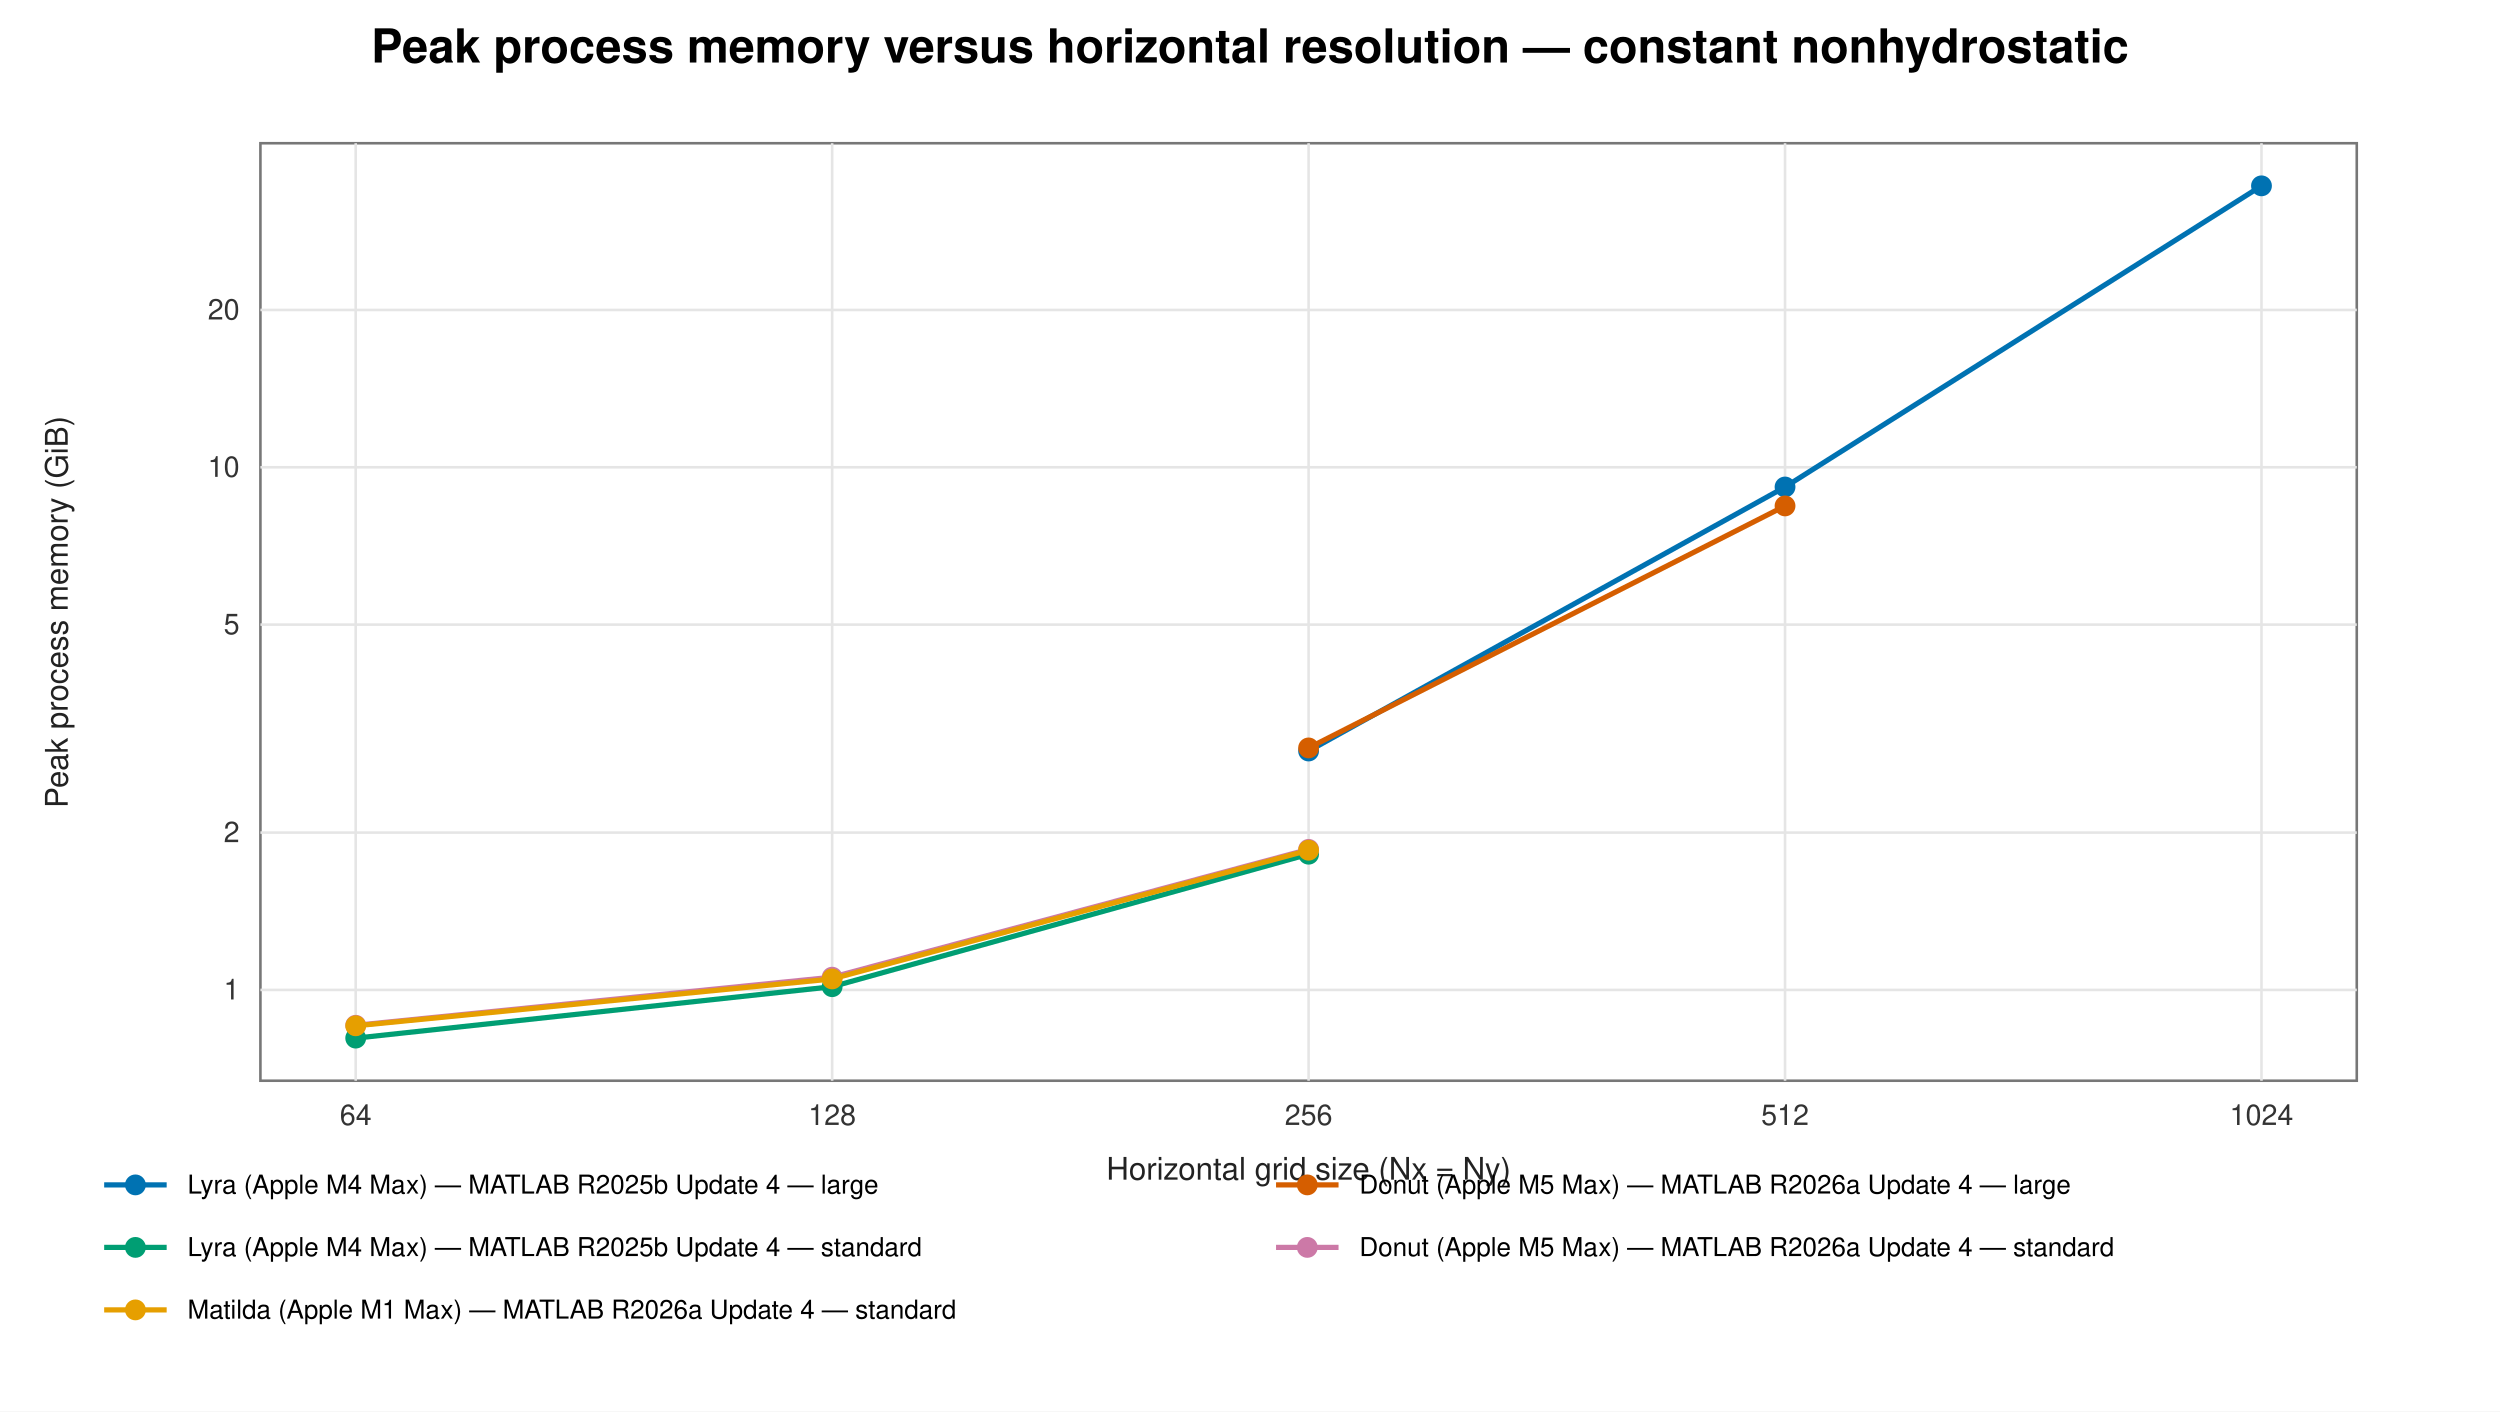
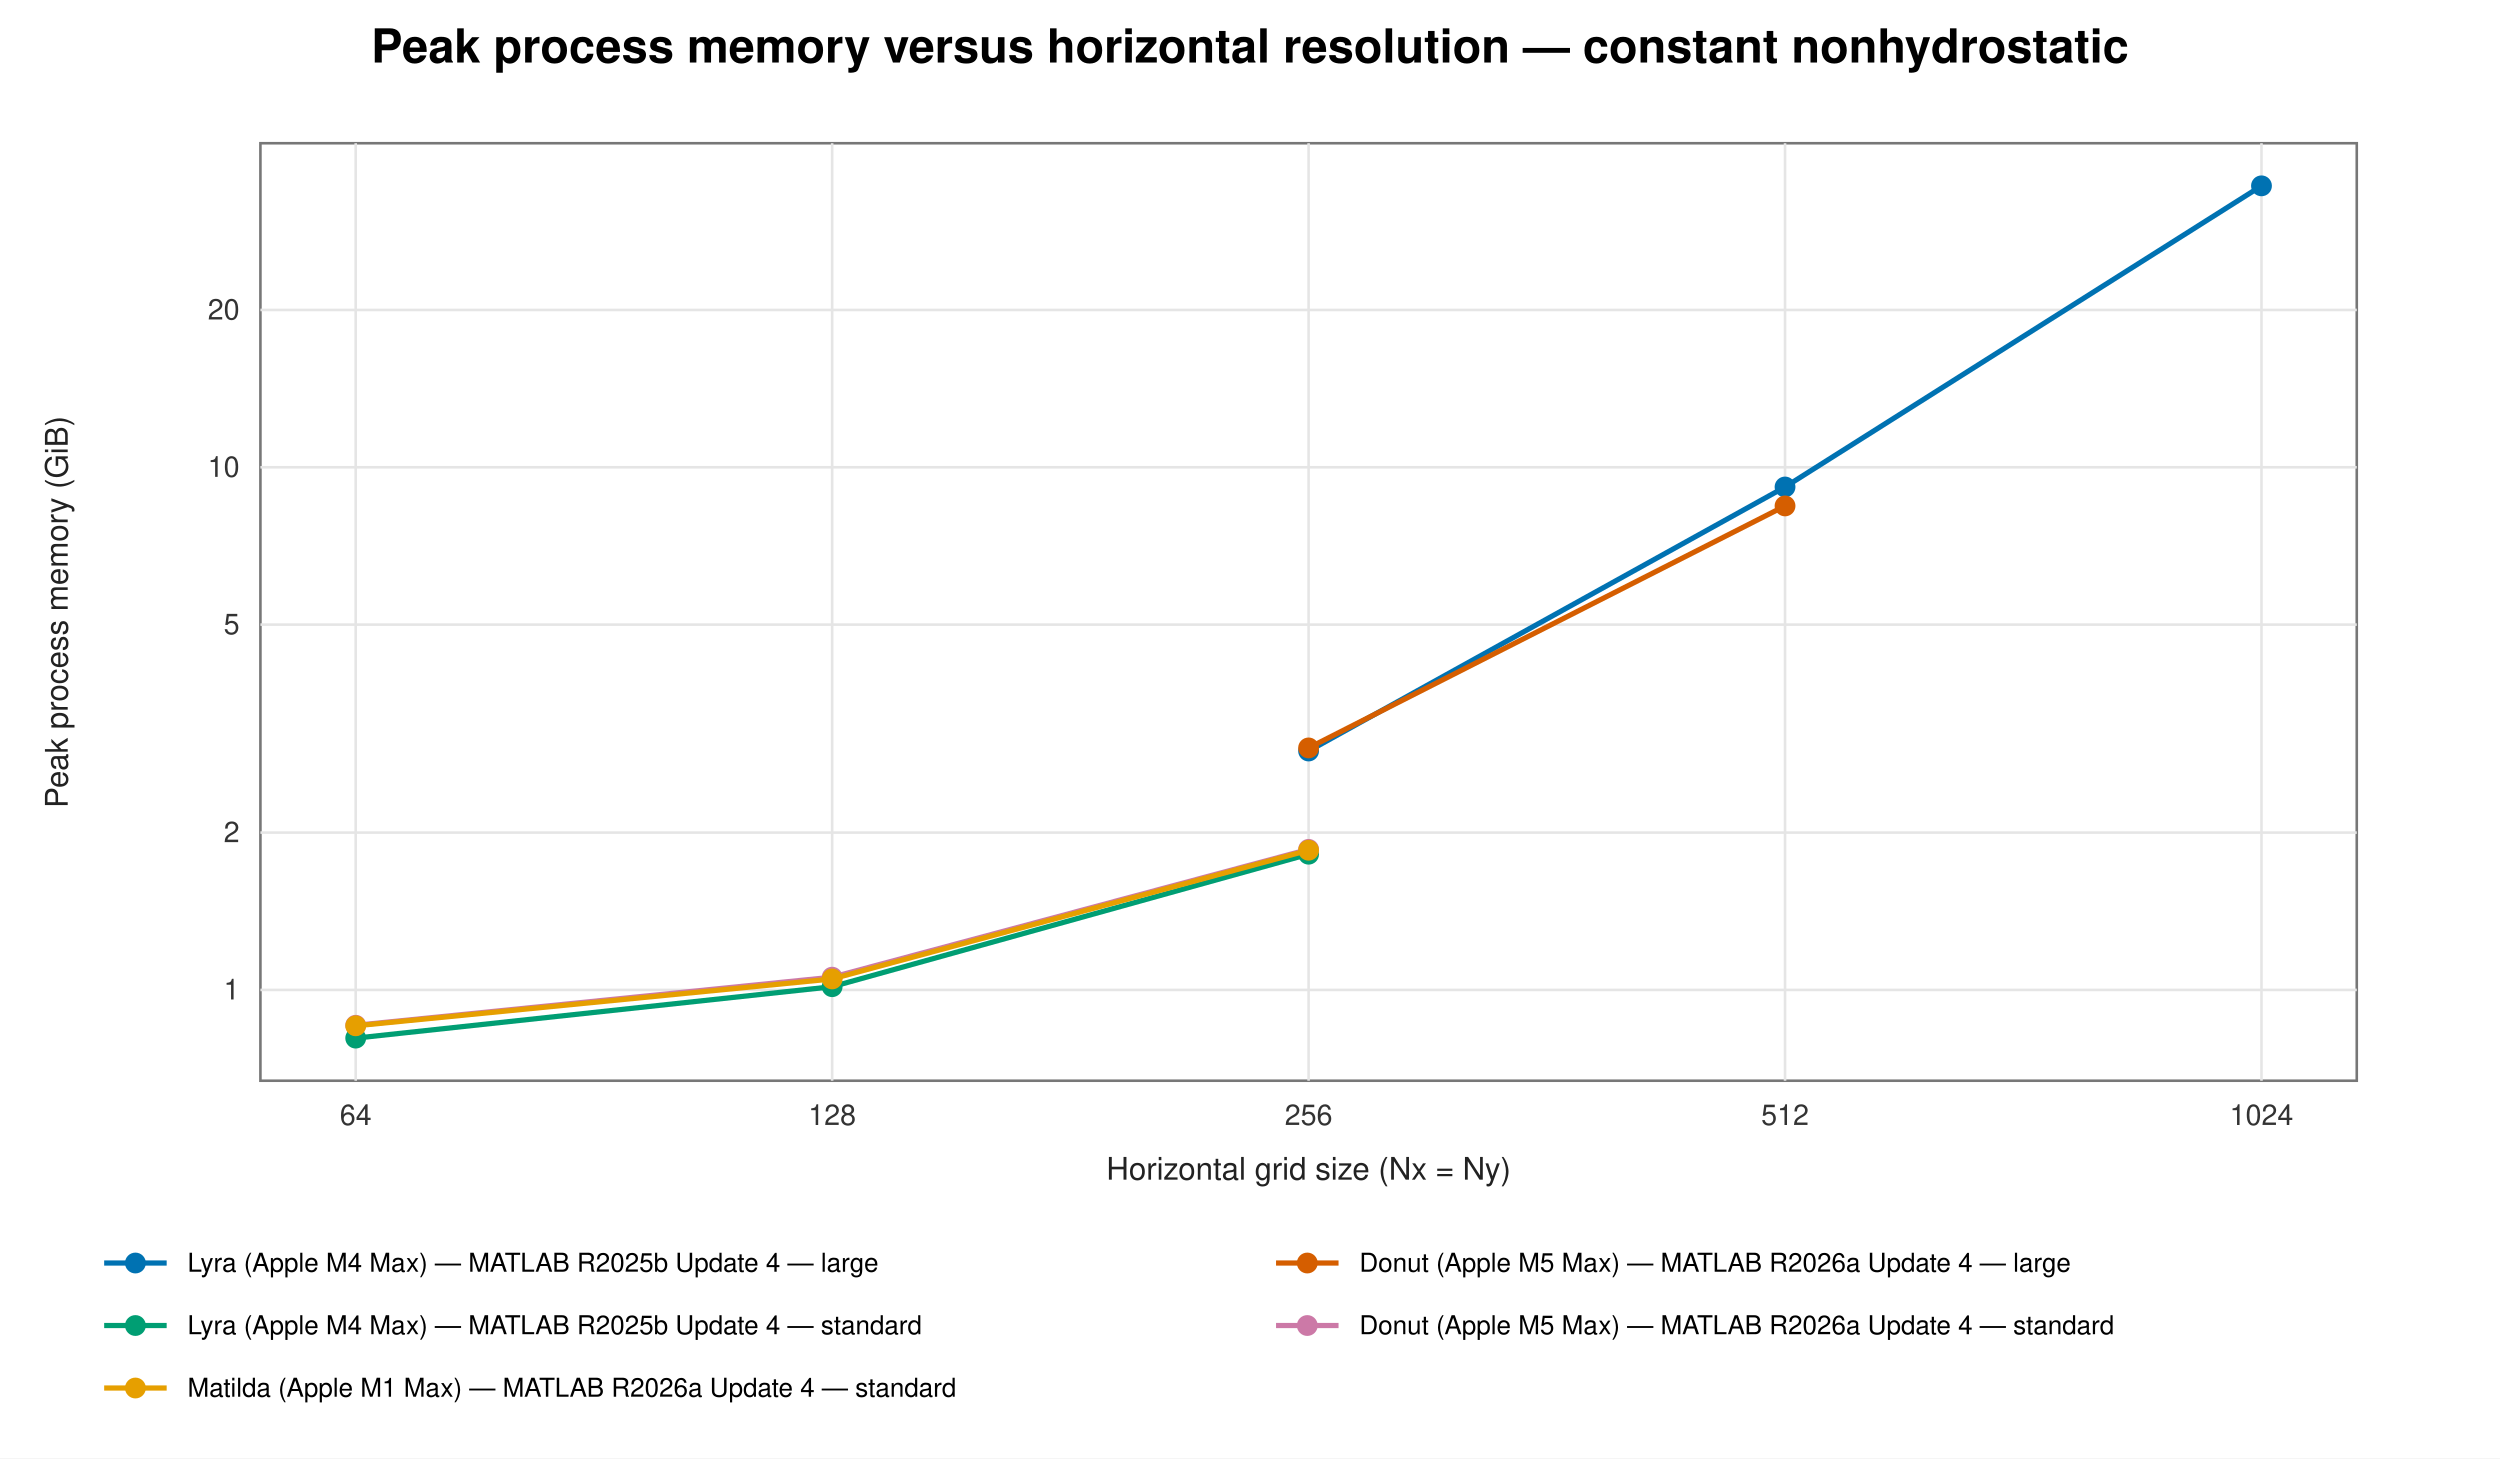
- <svg xmlns="http://www.w3.org/2000/svg" viewBox="0 0 960 542" role="img" aria-labelledby="peak-process-memory-versus-horizontal-resolution-constant-nonhydrostatic-title peak-process-memory-versus-horizontal-resolution-constant-nonhydrostatic-desc">
+ <svg xmlns="http://www.w3.org/2000/svg" viewBox="0 0 960 560" role="img" aria-labelledby="peak-process-memory-versus-horizontal-resolution-constant-nonhydrostatic-title peak-process-memory-versus-horizontal-resolution-constant-nonhydrostatic-desc">
  <rect width="100%" height="100%" fill="white" />
  <text x="480" y="24" text-anchor="middle" font-family="Avenir Next, Avenir, Helvetica, Arial, sans-serif" font-size="18" font-weight="600">Peak process memory versus horizontal resolution — constant nonhydrostatic</text>
  <rect x="100" y="55" width="805" height="360" fill="none" stroke="#777" />
  <line x1="136.591" y1="55" x2="136.591" y2="415" stroke="#e5e5e5" />
  <text x="136.591" y="432" text-anchor="middle" font-family="Avenir Next, Avenir, Helvetica, Arial, sans-serif" font-size="11" fill="#333">64</text>
  <line x1="319.545" y1="55" x2="319.545" y2="415" stroke="#e5e5e5" />
  <text x="319.545" y="432" text-anchor="middle" font-family="Avenir Next, Avenir, Helvetica, Arial, sans-serif" font-size="11" fill="#333">128</text>
  <line x1="502.5" y1="55" x2="502.5" y2="415" stroke="#e5e5e5" />
  <text x="502.5" y="432" text-anchor="middle" font-family="Avenir Next, Avenir, Helvetica, Arial, sans-serif" font-size="11" fill="#333">256</text>
  <line x1="685.455" y1="55" x2="685.455" y2="415" stroke="#e5e5e5" />
  <text x="685.455" y="432" text-anchor="middle" font-family="Avenir Next, Avenir, Helvetica, Arial, sans-serif" font-size="11" fill="#333">512</text>
  <line x1="868.409" y1="55" x2="868.409" y2="415" stroke="#e5e5e5" />
  <text x="868.409" y="432" text-anchor="middle" font-family="Avenir Next, Avenir, Helvetica, Arial, sans-serif" font-size="11" fill="#333">1024</text>
  <line x1="100" y1="380.131" x2="905" y2="380.131" stroke="#e5e5e5" />
  <text x="92" y="380.131" text-anchor="end" dominant-baseline="middle" font-family="Avenir Next, Avenir, Helvetica, Arial, sans-serif" font-size="11" fill="#333">1</text>
  <line x1="100" y1="319.716" x2="905" y2="319.716" stroke="#e5e5e5" />
  <text x="92" y="319.716" text-anchor="end" dominant-baseline="middle" font-family="Avenir Next, Avenir, Helvetica, Arial, sans-serif" font-size="11" fill="#333">2</text>
  <line x1="100" y1="239.851" x2="905" y2="239.851" stroke="#e5e5e5" />
  <text x="92" y="239.851" text-anchor="end" dominant-baseline="middle" font-family="Avenir Next, Avenir, Helvetica, Arial, sans-serif" font-size="11" fill="#333">5</text>
  <line x1="100" y1="179.436" x2="905" y2="179.436" stroke="#e5e5e5" />
  <text x="92" y="179.436" text-anchor="end" dominant-baseline="middle" font-family="Avenir Next, Avenir, Helvetica, Arial, sans-serif" font-size="11" fill="#333">10</text>
  <line x1="100" y1="119.021" x2="905" y2="119.021" stroke="#e5e5e5" />
  <text x="92" y="119.021" text-anchor="end" dominant-baseline="middle" font-family="Avenir Next, Avenir, Helvetica, Arial, sans-serif" font-size="11" fill="#333">20</text>
  <text x="502.5" y="453" text-anchor="middle" font-family="Avenir Next, Avenir, Helvetica, Arial, sans-serif" font-size="12" fill="#222">Horizontal grid size (Nx = Ny)</text>
  <text x="26" y="235" text-anchor="middle" transform="rotate(-90 26 235)" font-family="Avenir Next, Avenir, Helvetica, Arial, sans-serif" font-size="12" fill="#222">Peak process memory (GiB)</text>
  <polyline points="502.500,288.389 685.455,187.004 868.409,71.364" fill="none" stroke="#0072B2" stroke-width="2" />
  <circle cx="502.500" cy="288.389" r="4" fill="#0072B2" />
  <circle cx="685.455" cy="187.004" r="4" fill="#0072B2" />
  <circle cx="868.409" cy="71.364" r="4" fill="#0072B2" />
-   <line x1="40" y1="455" x2="64" y2="455" stroke="#0072B2" stroke-width="2" />
-   <circle cx="52" cy="455" r="4" fill="#0072B2" />
-   <text class="legend-label" x="72" y="455" dominant-baseline="middle" font-family="Avenir Next, Avenir, Helvetica, Arial, sans-serif" font-size="10">Lyra (Apple M4 Max) — MATLAB R2025b Update 4 — large</text>
+   <line x1="40" y1="485" x2="64" y2="485" stroke="#0072B2" stroke-width="2" />
+   <circle cx="52" cy="485" r="4" fill="#0072B2" />
+   <text class="legend-label" x="72" y="485" dominant-baseline="middle" font-family="Avenir Next, Avenir, Helvetica, Arial, sans-serif" font-size="10">Lyra (Apple M4 Max) — MATLAB R2025b Update 4 — large</text>
  <polyline points="502.500,287.206 685.455,194.277" fill="none" stroke="#D55E00" stroke-width="2" />
  <circle cx="502.500" cy="287.206" r="4" fill="#D55E00" />
  <circle cx="685.455" cy="194.277" r="4" fill="#D55E00" />
-   <line x1="490" y1="455" x2="514" y2="455" stroke="#D55E00" stroke-width="2" />
-   <circle cx="502" cy="455" r="4" fill="#D55E00" />
-   <text class="legend-label" x="522" y="455" dominant-baseline="middle" font-family="Avenir Next, Avenir, Helvetica, Arial, sans-serif" font-size="10">Donut (Apple M5 Max) — MATLAB R2026a Update 4 — large</text>
+   <line x1="490" y1="485" x2="514" y2="485" stroke="#D55E00" stroke-width="2" />
+   <circle cx="502" cy="485" r="4" fill="#D55E00" />
+   <text class="legend-label" x="522" y="485" dominant-baseline="middle" font-family="Avenir Next, Avenir, Helvetica, Arial, sans-serif" font-size="10">Donut (Apple M5 Max) — MATLAB R2026a Update 4 — large</text>
  <polyline points="136.591,398.636 319.545,378.895 502.500,328.014" fill="none" stroke="#009E73" stroke-width="2" />
  <circle cx="136.591" cy="398.636" r="4" fill="#009E73" />
  <circle cx="319.545" cy="378.895" r="4" fill="#009E73" />
  <circle cx="502.500" cy="328.014" r="4" fill="#009E73" />
-   <line x1="40" y1="479" x2="64" y2="479" stroke="#009E73" stroke-width="2" />
-   <circle cx="52" cy="479" r="4" fill="#009E73" />
-   <text class="legend-label" x="72" y="479" dominant-baseline="middle" font-family="Avenir Next, Avenir, Helvetica, Arial, sans-serif" font-size="10">Lyra (Apple M4 Max) — MATLAB R2025b Update 4 — standard</text>
+   <line x1="40" y1="509" x2="64" y2="509" stroke="#009E73" stroke-width="2" />
+   <circle cx="52" cy="509" r="4" fill="#009E73" />
+   <text class="legend-label" x="72" y="509" dominant-baseline="middle" font-family="Avenir Next, Avenir, Helvetica, Arial, sans-serif" font-size="10">Lyra (Apple M4 Max) — MATLAB R2025b Update 4 — standard</text>
  <polyline points="136.591,393.704 319.545,375.239 502.500,326.153" fill="none" stroke="#CC79A7" stroke-width="2" />
  <circle cx="136.591" cy="393.704" r="4" fill="#CC79A7" />
  <circle cx="319.545" cy="375.239" r="4" fill="#CC79A7" />
  <circle cx="502.500" cy="326.153" r="4" fill="#CC79A7" />
-   <line x1="490" y1="479" x2="514" y2="479" stroke="#CC79A7" stroke-width="2" />
-   <circle cx="502" cy="479" r="4" fill="#CC79A7" />
-   <text class="legend-label" x="522" y="479" dominant-baseline="middle" font-family="Avenir Next, Avenir, Helvetica, Arial, sans-serif" font-size="10">Donut (Apple M5 Max) — MATLAB R2026a Update 4 — standard</text>
+   <line x1="490" y1="509" x2="514" y2="509" stroke="#CC79A7" stroke-width="2" />
+   <circle cx="502" cy="509" r="4" fill="#CC79A7" />
+   <text class="legend-label" x="522" y="509" dominant-baseline="middle" font-family="Avenir Next, Avenir, Helvetica, Arial, sans-serif" font-size="10">Donut (Apple M5 Max) — MATLAB R2026a Update 4 — standard</text>
  <polyline points="136.591,393.903 319.545,375.912 502.500,326.484" fill="none" stroke="#E69F00" stroke-width="2" />
  <circle cx="136.591" cy="393.903" r="4" fill="#E69F00" />
  <circle cx="319.545" cy="375.912" r="4" fill="#E69F00" />
  <circle cx="502.500" cy="326.484" r="4" fill="#E69F00" />
-   <line x1="40" y1="503" x2="64" y2="503" stroke="#E69F00" stroke-width="2" />
-   <circle cx="52" cy="503" r="4" fill="#E69F00" />
-   <text class="legend-label" x="72" y="503" dominant-baseline="middle" font-family="Avenir Next, Avenir, Helvetica, Arial, sans-serif" font-size="10">Matilda (Apple M1 Max) — MATLAB R2026a Update 4 — standard</text>
+   <line x1="40" y1="533" x2="64" y2="533" stroke="#E69F00" stroke-width="2" />
+   <circle cx="52" cy="533" r="4" fill="#E69F00" />
+   <text class="legend-label" x="72" y="533" dominant-baseline="middle" font-family="Avenir Next, Avenir, Helvetica, Arial, sans-serif" font-size="10">Matilda (Apple M1 Max) — MATLAB R2026a Update 4 — standard</text>
</svg>
